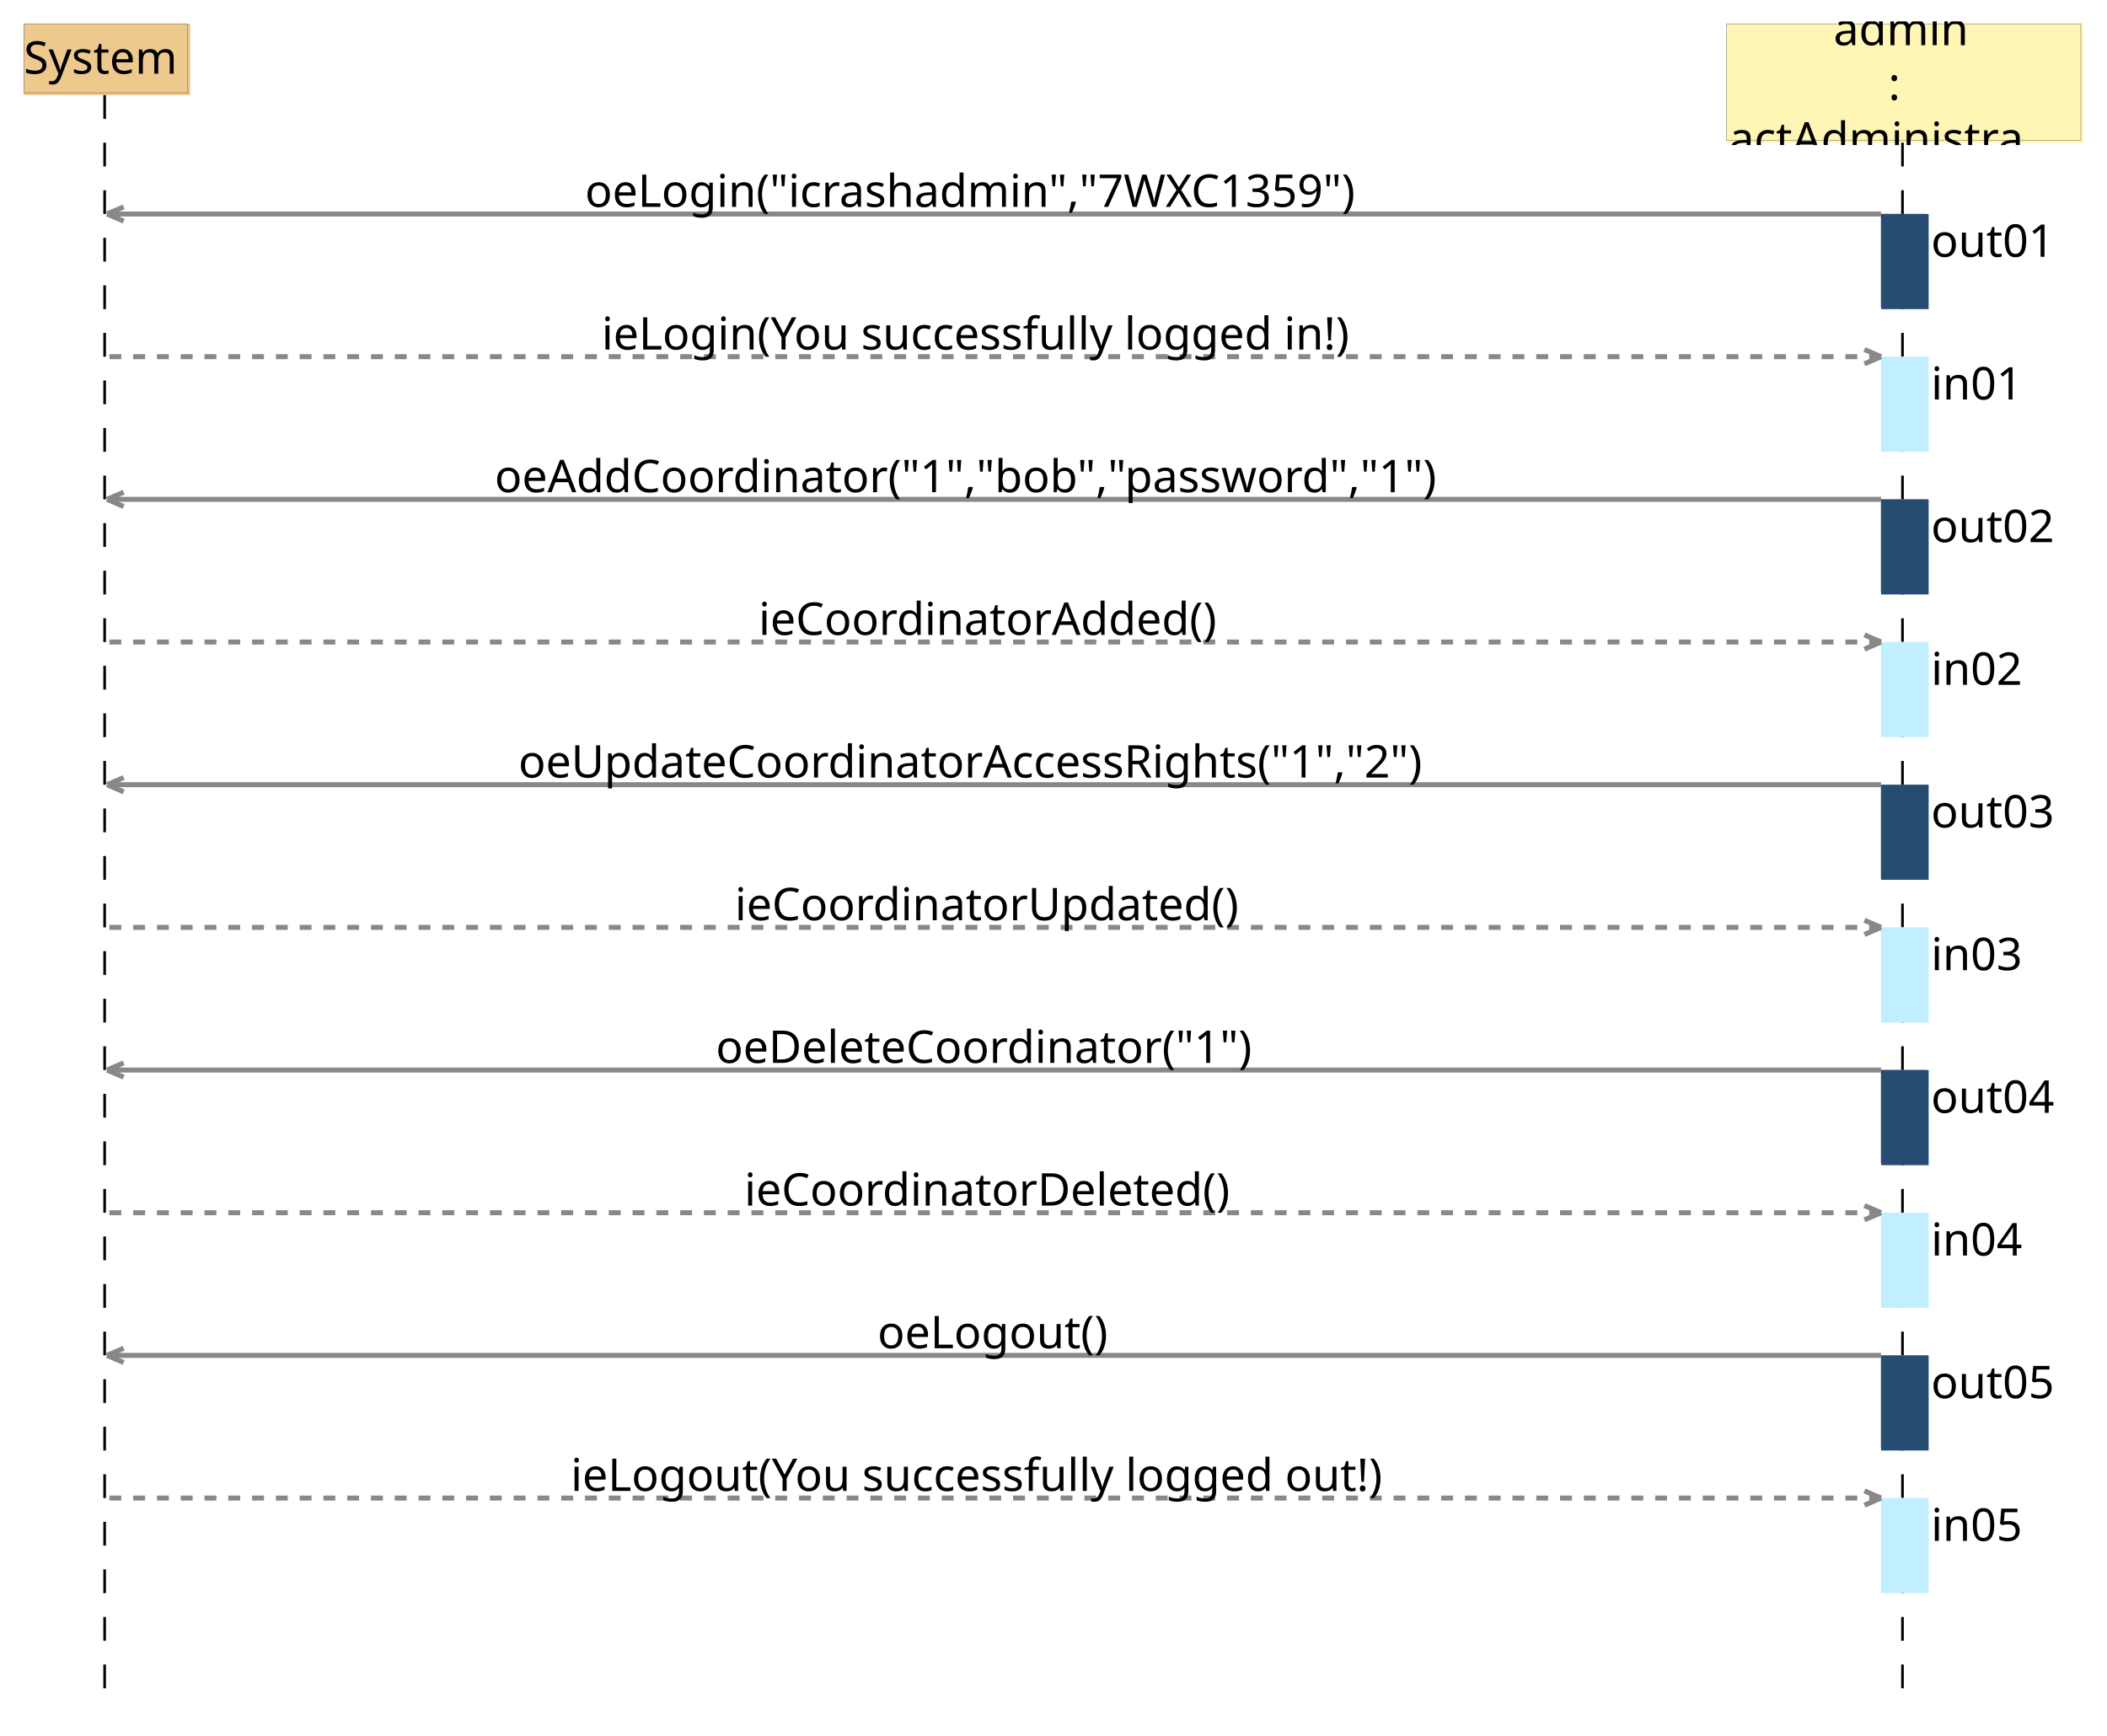
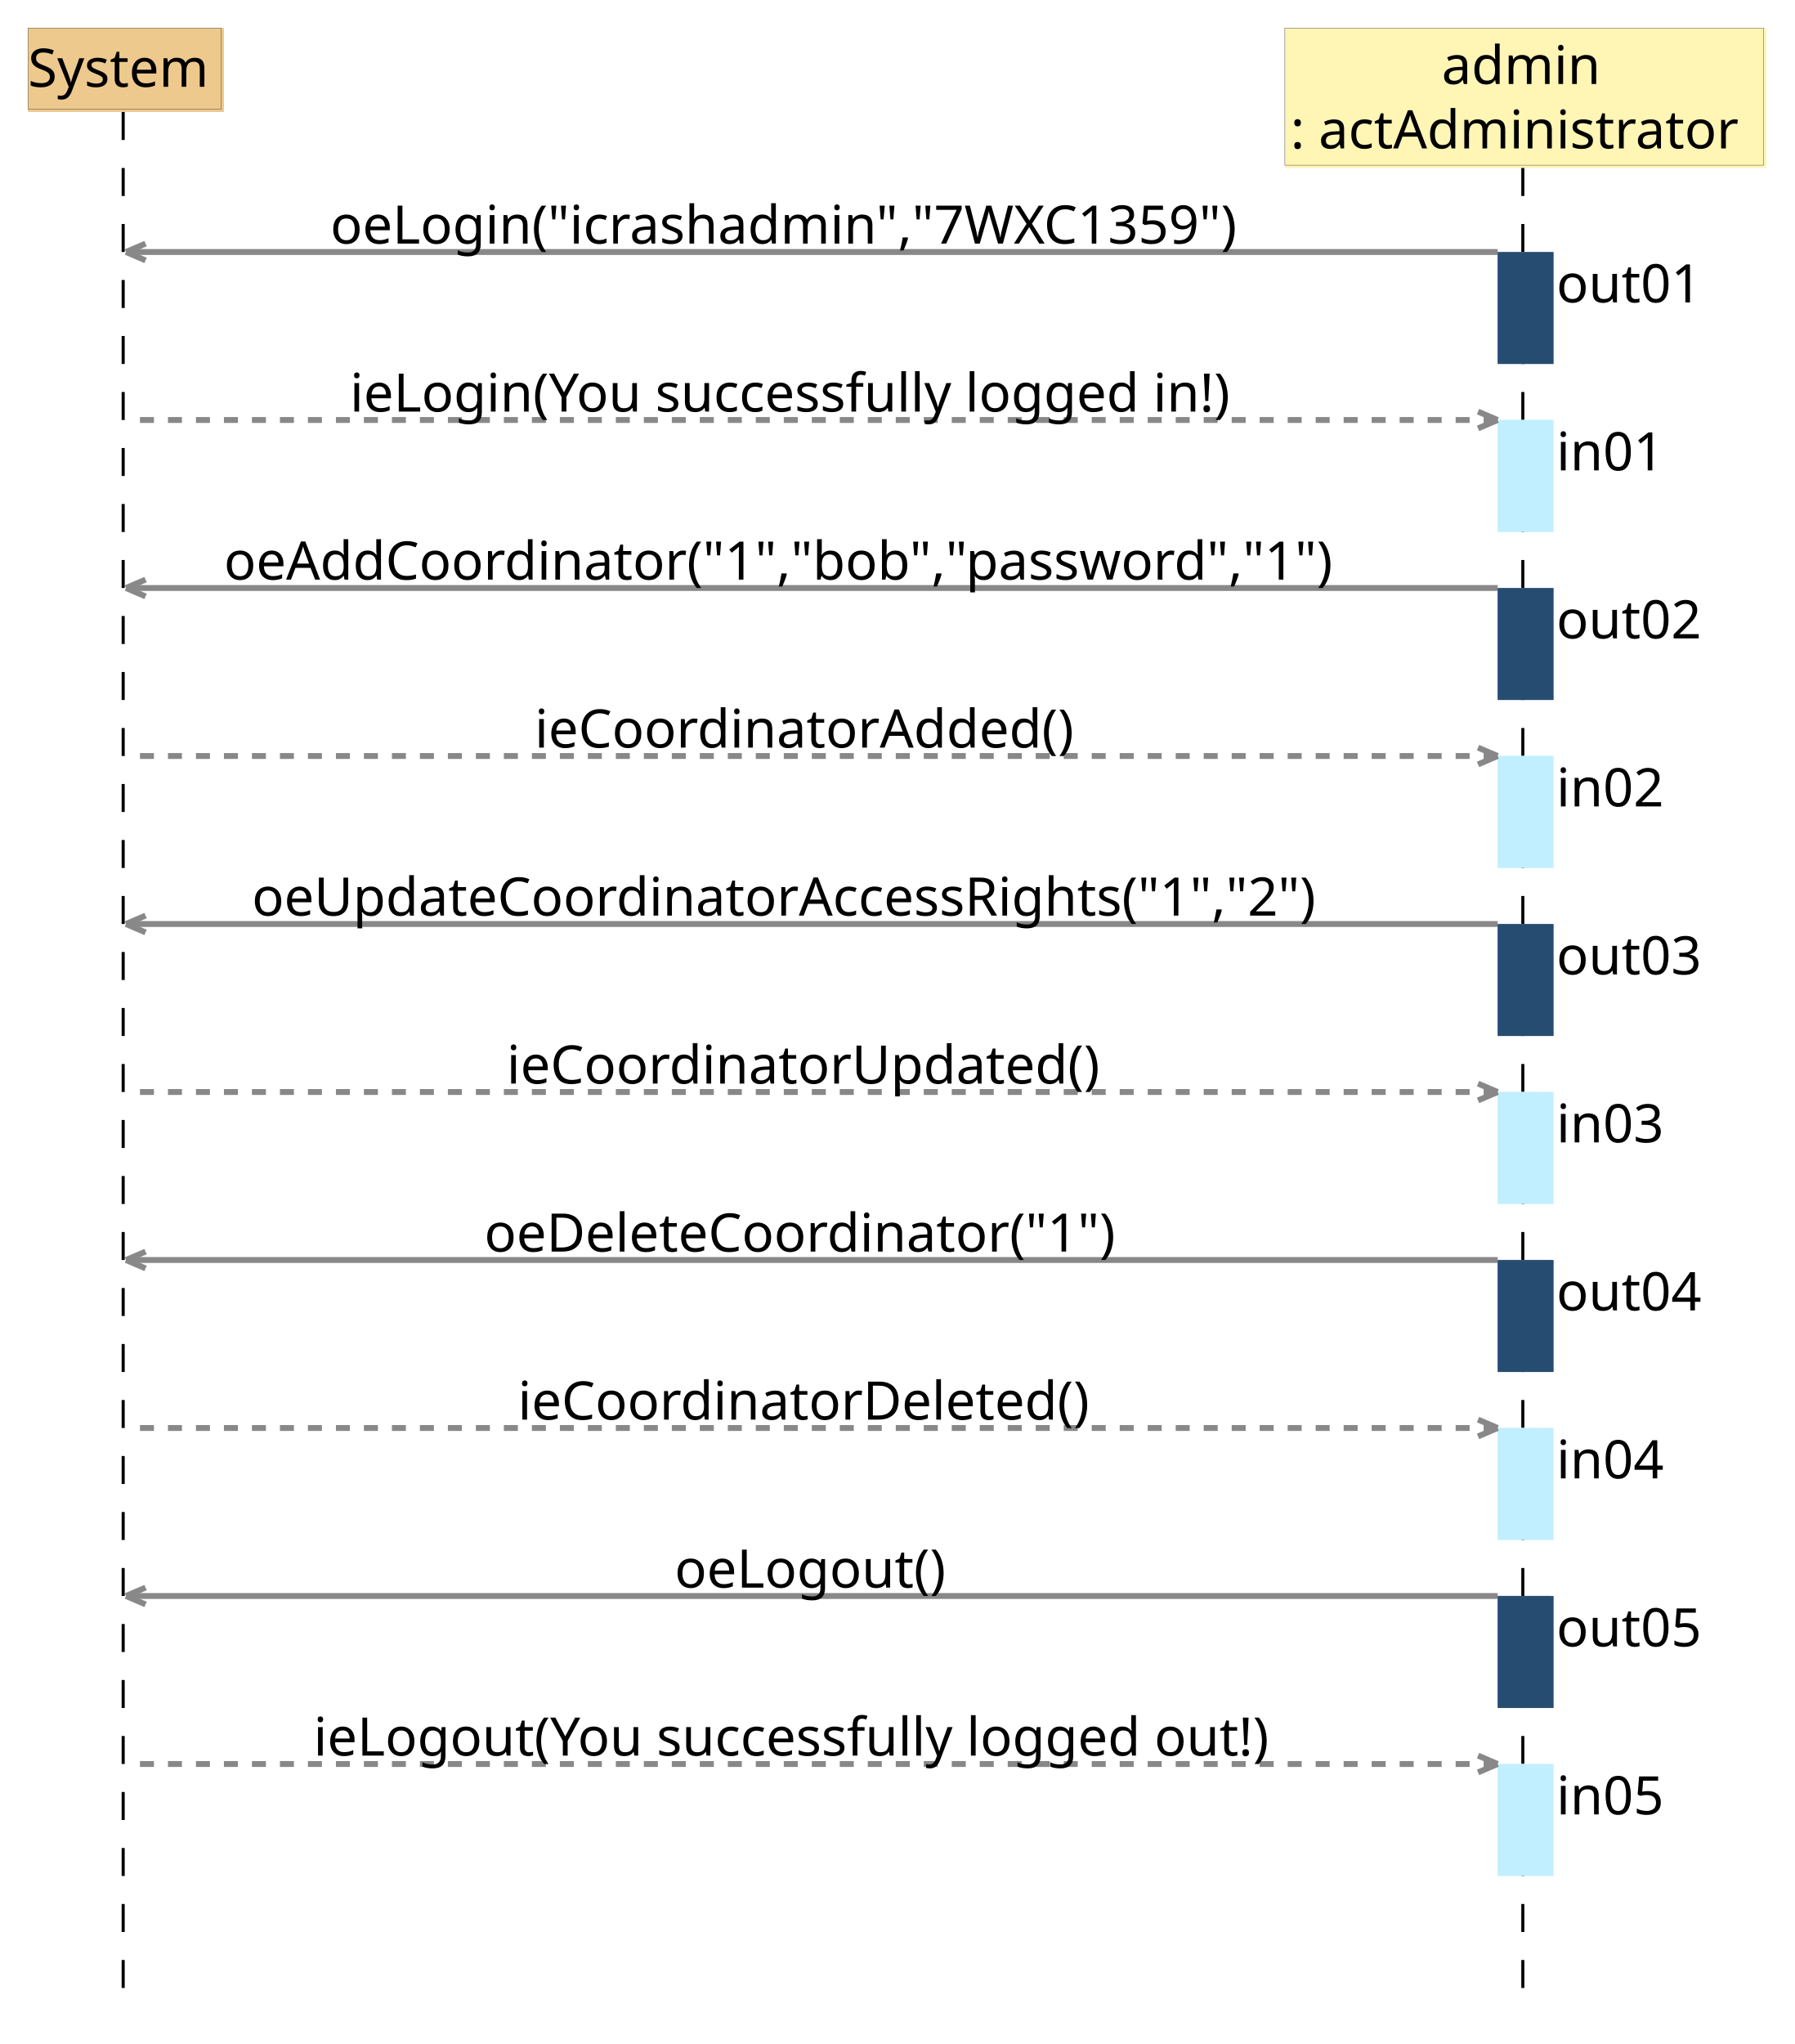
- <svg xmlns="http://www.w3.org/2000/svg" stroke-dasharray="none" shape-rendering="auto" font-family="'Dialog'" width="886" text-rendering="auto" fill-opacity="1" contentScriptType="text/ecmascript" color-interpolation="auto" color-rendering="auto" preserveAspectRatio="xMidYMid meet" font-size="12" viewBox="0 0 886 730" fill="black" stroke="black" image-rendering="auto" stroke-miterlimit="10" zoomAndPan="magnify" version="1.0" stroke-linecap="square" stroke-linejoin="miter" contentStyleType="text/css" font-style="normal" height="730" stroke-width="1" stroke-dashoffset="0" font-weight="normal" stroke-opacity="1">
+ <svg xmlns="http://www.w3.org/2000/svg" stroke-dasharray="none" shape-rendering="auto" font-family="'Dialog'" width="641" text-rendering="auto" fill-opacity="1" contentScriptType="text/ecmascript" color-interpolation="auto" color-rendering="auto" preserveAspectRatio="xMidYMid meet" font-size="12" viewBox="0 0 641 730" fill="black" stroke="black" image-rendering="auto" stroke-miterlimit="10" zoomAndPan="magnify" version="1.0" stroke-linecap="square" stroke-linejoin="miter" contentStyleType="text/css" font-style="normal" height="730" stroke-width="1" stroke-dashoffset="0" font-weight="normal" stroke-opacity="1">
  <defs id="genericDefs" />
  <g>
    <defs id="defs1">
      <clipPath clipPathUnits="userSpaceOnUse" id="clipPath1">
        <path d="M9 9 L81 9 L81 41 L9 41 L9 9 Z" />
      </clipPath>
      <clipPath clipPathUnits="userSpaceOnUse" id="clipPath2">
        <path d="M9 9 L86 9 L86 41 L9 41 L9 9 Z" />
      </clipPath>
      <clipPath clipPathUnits="userSpaceOnUse" id="clipPath3">
        <path d="M39 39 L51 39 L51 721 L39 721 L39 39 Z" />
      </clipPath>
      <clipPath clipPathUnits="userSpaceOnUse" id="clipPath4">
-         <path d="M725 9 L877 9 L877 61 L725 61 L725 9 Z" />
+         <path d="M458 9 L632 9 L632 61 L458 61 L458 9 Z" />
      </clipPath>
      <clipPath clipPathUnits="userSpaceOnUse" id="clipPath5">
-         <path d="M725 9 L882 9 L882 61 L725 61 L725 9 Z" />
+         <path d="M458 9 L637 9 L637 61 L458 61 L458 9 Z" />
      </clipPath>
      <clipPath clipPathUnits="userSpaceOnUse" id="clipPath6">
-         <path d="M725 9 L880 9 L880 61 L725 61 L725 9 Z" />
+         <path d="M458 9 L636 9 L636 61 L458 61 L458 9 Z" />
      </clipPath>
      <clipPath clipPathUnits="userSpaceOnUse" id="clipPath7">
-         <path d="M725 9 L881 9 L881 61 L725 61 L725 9 Z" />
+         <path d="M539 59 L551 59 L551 721 L539 721 L539 59 Z" />
      </clipPath>
      <clipPath clipPathUnits="userSpaceOnUse" id="clipPath8">
-         <path d="M795 59 L807 59 L807 721 L795 721 L795 59 Z" />
+         <path d="M534 89 L556 89 L556 131 L534 131 L534 89 Z" />
      </clipPath>
      <clipPath clipPathUnits="userSpaceOnUse" id="clipPath9">
-         <path d="M790 89 L812 89 L812 131 L790 131 L790 89 Z" />
+         <path d="M555 89 L616 89 L616 114 L555 114 L555 89 Z" />
      </clipPath>
      <clipPath clipPathUnits="userSpaceOnUse" id="clipPath10">
-         <path d="M811 89 L872 89 L872 114 L811 114 L811 89 Z" />
+         <path d="M534 209 L556 209 L556 251 L534 251 L534 209 Z" />
      </clipPath>
      <clipPath clipPathUnits="userSpaceOnUse" id="clipPath11">
-         <path d="M790 209 L812 209 L812 251 L790 251 L790 209 Z" />
+         <path d="M555 209 L616 209 L616 234 L555 234 L555 209 Z" />
      </clipPath>
      <clipPath clipPathUnits="userSpaceOnUse" id="clipPath12">
-         <path d="M811 209 L872 209 L872 234 L811 234 L811 209 Z" />
+         <path d="M534 329 L556 329 L556 371 L534 371 L534 329 Z" />
      </clipPath>
      <clipPath clipPathUnits="userSpaceOnUse" id="clipPath13">
-         <path d="M790 329 L812 329 L812 371 L790 371 L790 329 Z" />
+         <path d="M555 329 L616 329 L616 354 L555 354 L555 329 Z" />
      </clipPath>
      <clipPath clipPathUnits="userSpaceOnUse" id="clipPath14">
-         <path d="M811 329 L872 329 L872 354 L811 354 L811 329 Z" />
+         <path d="M534 449 L556 449 L556 491 L534 491 L534 449 Z" />
      </clipPath>
      <clipPath clipPathUnits="userSpaceOnUse" id="clipPath15">
-         <path d="M790 449 L812 449 L812 491 L790 491 L790 449 Z" />
+         <path d="M555 449 L616 449 L616 474 L555 474 L555 449 Z" />
      </clipPath>
      <clipPath clipPathUnits="userSpaceOnUse" id="clipPath16">
-         <path d="M811 449 L872 449 L872 474 L811 474 L811 449 Z" />
+         <path d="M534 569 L556 569 L556 611 L534 611 L534 569 Z" />
      </clipPath>
      <clipPath clipPathUnits="userSpaceOnUse" id="clipPath17">
-         <path d="M790 569 L812 569 L812 611 L790 611 L790 569 Z" />
+         <path d="M555 569 L616 569 L616 594 L555 594 L555 569 Z" />
      </clipPath>
      <clipPath clipPathUnits="userSpaceOnUse" id="clipPath18">
-         <path d="M811 569 L872 569 L872 594 L811 594 L811 569 Z" />
+         <path d="M534 149 L556 149 L556 191 L534 191 L534 149 Z" />
      </clipPath>
      <clipPath clipPathUnits="userSpaceOnUse" id="clipPath19">
-         <path d="M790 149 L812 149 L812 191 L790 191 L790 149 Z" />
+         <path d="M555 149 L603 149 L603 174 L555 174 L555 149 Z" />
      </clipPath>
      <clipPath clipPathUnits="userSpaceOnUse" id="clipPath20">
-         <path d="M811 149 L859 149 L859 174 L811 174 L811 149 Z" />
+         <path d="M534 269 L556 269 L556 311 L534 311 L534 269 Z" />
      </clipPath>
      <clipPath clipPathUnits="userSpaceOnUse" id="clipPath21">
-         <path d="M790 269 L812 269 L812 311 L790 311 L790 269 Z" />
+         <path d="M555 269 L603 269 L603 294 L555 294 L555 269 Z" />
      </clipPath>
      <clipPath clipPathUnits="userSpaceOnUse" id="clipPath22">
-         <path d="M811 269 L859 269 L859 294 L811 294 L811 269 Z" />
+         <path d="M534 389 L556 389 L556 431 L534 431 L534 389 Z" />
      </clipPath>
      <clipPath clipPathUnits="userSpaceOnUse" id="clipPath23">
-         <path d="M790 389 L812 389 L812 431 L790 431 L790 389 Z" />
+         <path d="M555 389 L603 389 L603 414 L555 414 L555 389 Z" />
      </clipPath>
      <clipPath clipPathUnits="userSpaceOnUse" id="clipPath24">
-         <path d="M811 389 L859 389 L859 414 L811 414 L811 389 Z" />
+         <path d="M534 509 L556 509 L556 551 L534 551 L534 509 Z" />
      </clipPath>
      <clipPath clipPathUnits="userSpaceOnUse" id="clipPath25">
-         <path d="M790 509 L812 509 L812 551 L790 551 L790 509 Z" />
+         <path d="M555 509 L603 509 L603 534 L555 534 L555 509 Z" />
      </clipPath>
      <clipPath clipPathUnits="userSpaceOnUse" id="clipPath26">
-         <path d="M811 509 L859 509 L859 534 L811 534 L811 509 Z" />
+         <path d="M534 629 L556 629 L556 671 L534 671 L534 629 Z" />
      </clipPath>
      <clipPath clipPathUnits="userSpaceOnUse" id="clipPath27">
-         <path d="M790 629 L812 629 L812 671 L790 671 L790 629 Z" />
+         <path d="M555 629 L603 629 L603 654 L555 654 L555 629 Z" />
      </clipPath>
      <clipPath clipPathUnits="userSpaceOnUse" id="clipPath28">
-         <path d="M811 629 L859 629 L859 654 L811 654 L811 629 Z" />
+         <path d="M-1 -1 L642 -1 L642 731 L-1 731 L-1 -1 Z" />
      </clipPath>
      <clipPath clipPathUnits="userSpaceOnUse" id="clipPath29">
-         <path d="M-1 -1 L887 -1 L887 731 L-1 731 L-1 -1 Z" />
+         <path d="M117 68 L469 68 L469 93 L117 93 L117 68 Z" />
      </clipPath>
      <clipPath clipPathUnits="userSpaceOnUse" id="clipPath30">
-         <path d="M245 68 L597 68 L597 93 L245 93 L245 68 Z" />
+         <path d="M43 85 L55 85 L55 96 L43 96 L43 85 Z" />
      </clipPath>
      <clipPath clipPathUnits="userSpaceOnUse" id="clipPath31">
-         <path d="M43 85 L55 85 L55 96 L43 96 L43 85 Z" />
+         <path d="M79 188 L506 188 L506 213 L79 213 L79 188 Z" />
      </clipPath>
      <clipPath clipPathUnits="userSpaceOnUse" id="clipPath32">
-         <path d="M207 188 L634 188 L634 213 L207 213 L207 188 Z" />
+         <path d="M43 205 L55 205 L55 216 L43 216 L43 205 Z" />
      </clipPath>
      <clipPath clipPathUnits="userSpaceOnUse" id="clipPath33">
-         <path d="M43 205 L55 205 L55 216 L43 216 L43 205 Z" />
+         <path d="M89 308 L497 308 L497 333 L89 333 L89 308 Z" />
      </clipPath>
      <clipPath clipPathUnits="userSpaceOnUse" id="clipPath34">
-         <path d="M217 308 L625 308 L625 333 L217 333 L217 308 Z" />
+         <path d="M43 325 L55 325 L55 336 L43 336 L43 325 Z" />
      </clipPath>
      <clipPath clipPathUnits="userSpaceOnUse" id="clipPath35">
-         <path d="M43 325 L55 325 L55 336 L43 336 L43 325 Z" />
+         <path d="M172 428 L412 428 L412 453 L172 453 L172 428 Z" />
      </clipPath>
      <clipPath clipPathUnits="userSpaceOnUse" id="clipPath36">
-         <path d="M300 428 L540 428 L540 453 L300 453 L300 428 Z" />
+         <path d="M43 445 L55 445 L55 456 L43 456 L43 445 Z" />
      </clipPath>
      <clipPath clipPathUnits="userSpaceOnUse" id="clipPath37">
-         <path d="M43 445 L55 445 L55 456 L43 456 L43 445 Z" />
+         <path d="M240 548 L345 548 L345 573 L240 573 L240 548 Z" />
      </clipPath>
      <clipPath clipPathUnits="userSpaceOnUse" id="clipPath38">
-         <path d="M368 548 L473 548 L473 573 L368 573 L368 548 Z" />
+         <path d="M43 565 L55 565 L55 576 L43 576 L43 565 Z" />
      </clipPath>
      <clipPath clipPathUnits="userSpaceOnUse" id="clipPath39">
-         <path d="M43 565 L55 565 L55 576 L43 576 L43 565 Z" />
+         <path d="M124 128 L460 128 L460 153 L124 153 L124 128 Z" />
      </clipPath>
      <clipPath clipPathUnits="userSpaceOnUse" id="clipPath40">
-         <path d="M252 128 L588 128 L588 153 L252 153 L252 128 Z" />
+         <path d="M526 145 L538 145 L538 156 L526 156 L526 145 Z" />
      </clipPath>
      <clipPath clipPathUnits="userSpaceOnUse" id="clipPath41">
-         <path d="M782 145 L794 145 L794 156 L782 156 L782 145 Z" />
+         <path d="M190 248 L395 248 L395 273 L190 273 L190 248 Z" />
      </clipPath>
      <clipPath clipPathUnits="userSpaceOnUse" id="clipPath42">
-         <path d="M318 248 L523 248 L523 273 L318 273 L318 248 Z" />
+         <path d="M526 265 L538 265 L538 276 L526 276 L526 265 Z" />
      </clipPath>
      <clipPath clipPathUnits="userSpaceOnUse" id="clipPath43">
-         <path d="M782 265 L794 265 L794 276 L782 276 L782 265 Z" />
+         <path d="M180 368 L404 368 L404 393 L180 393 L180 368 Z" />
      </clipPath>
      <clipPath clipPathUnits="userSpaceOnUse" id="clipPath44">
-         <path d="M308 368 L532 368 L532 393 L308 393 L308 368 Z" />
+         <path d="M526 385 L538 385 L538 396 L526 396 L526 385 Z" />
      </clipPath>
      <clipPath clipPathUnits="userSpaceOnUse" id="clipPath45">
-         <path d="M782 385 L794 385 L794 396 L782 396 L782 385 Z" />
+         <path d="M184 488 L400 488 L400 513 L184 513 L184 488 Z" />
      </clipPath>
      <clipPath clipPathUnits="userSpaceOnUse" id="clipPath46">
-         <path d="M312 488 L528 488 L528 513 L312 513 L312 488 Z" />
+         <path d="M526 505 L538 505 L538 516 L526 516 L526 505 Z" />
      </clipPath>
      <clipPath clipPathUnits="userSpaceOnUse" id="clipPath47">
-         <path d="M782 505 L794 505 L794 516 L782 516 L782 505 Z" />
+         <path d="M111 608 L473 608 L473 633 L111 633 L111 608 Z" />
      </clipPath>
      <clipPath clipPathUnits="userSpaceOnUse" id="clipPath48">
-         <path d="M239 608 L601 608 L601 633 L239 633 L239 608 Z" />
-       </clipPath>
-       <clipPath clipPathUnits="userSpaceOnUse" id="clipPath49">
-         <path d="M782 625 L794 625 L794 636 L782 636 L782 625 Z" />
+         <path d="M526 625 L538 625 L538 636 L526 636 L526 625 Z" />
      </clipPath>
    </defs>
    <g fill="rgb(238,201,142)" stroke-miterlimit="0" stroke-width="0" stroke="rgb(238,201,142)" stroke-linejoin="round">
      <rect x="10" y="10" clip-path="url(#clipPath1)" width="70" height="30" stroke="none" />
    </g>
    <g stroke-linecap="butt" stroke-width="0.1">
      <rect x="10" y="10" clip-path="url(#clipPath1)" fill="none" width="69" height="29" />
      <text x="10" font-size="19" y="31" clip-path="url(#clipPath2)" stroke="none" xml:space="preserve">System</text>
      <line clip-path="url(#clipPath3)" fill="none" x1="44" x2="44" y1="40" y2="720" stroke-dasharray="10,10" stroke-width="1.1" />
    </g>
    <g fill="rgb(255,245,181)" stroke-dasharray="10,10" stroke-width="1.1" stroke-linecap="butt" stroke="rgb(255,245,181)">
-       <rect x="726" y="10" clip-path="url(#clipPath4)" width="150" height="50" stroke="none" />
+       <rect x="459" y="10" clip-path="url(#clipPath4)" width="172" height="50" stroke="none" />
    </g>
    <g stroke-linecap="butt" stroke-width="0.1">
-       <rect x="726" y="10" clip-path="url(#clipPath4)" fill="none" width="149" height="49" />
-       <text x="771" font-size="19" y="19" clip-path="url(#clipPath5)" stroke="none" xml:space="preserve">admin</text>
-       <text x="794" font-size="19" y="42" clip-path="url(#clipPath6)" stroke="none" xml:space="preserve">: </text>
-       <text x="727" font-size="19" y="65" clip-path="url(#clipPath7)" stroke="none" xml:space="preserve">actAdministra...</text>
-       <line clip-path="url(#clipPath8)" fill="none" x1="800" x2="800" y1="60" y2="720" stroke-dasharray="10,10" stroke-width="1.1" />
+       <rect x="459" y="10" clip-path="url(#clipPath4)" fill="none" width="171" height="49" />
+       <text x="515" font-size="19" y="30" clip-path="url(#clipPath5)" stroke="none" xml:space="preserve">admin</text>
+       <text x="461" font-size="19" y="53" clip-path="url(#clipPath6)" stroke="none" xml:space="preserve">: actAdministrator</text>
+       <line clip-path="url(#clipPath7)" fill="none" x1="544" x2="544" y1="60" y2="720" stroke-dasharray="10,10" stroke-width="1.1" />
    </g>
    <g fill="rgb(39,76,114)" stroke-dasharray="10,10" stroke-width="1.1" stroke-linecap="butt" stroke="rgb(39,76,114)">
-       <rect x="791" y="90" clip-path="url(#clipPath9)" width="20" height="40" stroke="none" />
-       <rect x="791" y="90" clip-path="url(#clipPath9)" fill="none" width="19" stroke-dasharray="none" height="39" stroke-width="0.1" />
+       <rect x="535" y="90" clip-path="url(#clipPath8)" width="20" height="40" stroke="none" />
+       <rect x="535" y="90" clip-path="url(#clipPath8)" fill="none" width="19" stroke-dasharray="none" height="39" stroke-width="0.1" />
    </g>
    <g font-size="19" stroke-width="0.1" stroke-linecap="butt">
-       <text xml:space="preserve" x="812" y="108" clip-path="url(#clipPath10)" stroke="none">out01</text>
-       <rect x="791" y="210" clip-path="url(#clipPath11)" fill="rgb(39,76,114)" width="20" height="40" stroke="none" />
-       <rect x="791" y="210" clip-path="url(#clipPath11)" fill="none" width="19" height="39" stroke="rgb(39,76,114)" />
-       <text xml:space="preserve" x="812" y="228" clip-path="url(#clipPath12)" stroke="none">out02</text>
-       <rect x="791" y="330" clip-path="url(#clipPath13)" fill="rgb(39,76,114)" width="20" height="40" stroke="none" />
-       <rect x="791" y="330" clip-path="url(#clipPath13)" fill="none" width="19" height="39" stroke="rgb(39,76,114)" />
-       <text xml:space="preserve" x="812" y="348" clip-path="url(#clipPath14)" stroke="none">out03</text>
-       <rect x="791" y="450" clip-path="url(#clipPath15)" fill="rgb(39,76,114)" width="20" height="40" stroke="none" />
-       <rect x="791" y="450" clip-path="url(#clipPath15)" fill="none" width="19" height="39" stroke="rgb(39,76,114)" />
-       <text xml:space="preserve" x="812" y="468" clip-path="url(#clipPath16)" stroke="none">out04</text>
-       <rect x="791" y="570" clip-path="url(#clipPath17)" fill="rgb(39,76,114)" width="20" height="40" stroke="none" />
-       <rect x="791" y="570" clip-path="url(#clipPath17)" fill="none" width="19" height="39" stroke="rgb(39,76,114)" />
-       <text xml:space="preserve" x="812" y="588" clip-path="url(#clipPath18)" stroke="none">out05</text>
-       <rect x="791" y="150" clip-path="url(#clipPath19)" fill="rgb(194,239,255)" width="20" height="40" stroke="none" />
-       <rect x="791" y="150" clip-path="url(#clipPath19)" fill="none" width="19" height="39" stroke="rgb(194,239,255)" />
-       <text xml:space="preserve" x="812" y="168" clip-path="url(#clipPath20)" stroke="none">in01</text>
-       <rect x="791" y="270" clip-path="url(#clipPath21)" fill="rgb(194,239,255)" width="20" height="40" stroke="none" />
-       <rect x="791" y="270" clip-path="url(#clipPath21)" fill="none" width="19" height="39" stroke="rgb(194,239,255)" />
-       <text xml:space="preserve" x="812" y="288" clip-path="url(#clipPath22)" stroke="none">in02</text>
-       <rect x="791" y="390" clip-path="url(#clipPath23)" fill="rgb(194,239,255)" width="20" height="40" stroke="none" />
-       <rect x="791" y="390" clip-path="url(#clipPath23)" fill="none" width="19" height="39" stroke="rgb(194,239,255)" />
-       <text xml:space="preserve" x="812" y="408" clip-path="url(#clipPath24)" stroke="none">in03</text>
-       <rect x="791" y="510" clip-path="url(#clipPath25)" fill="rgb(194,239,255)" width="20" height="40" stroke="none" />
-       <rect x="791" y="510" clip-path="url(#clipPath25)" fill="none" width="19" height="39" stroke="rgb(194,239,255)" />
-       <text xml:space="preserve" x="812" y="528" clip-path="url(#clipPath26)" stroke="none">in04</text>
-       <rect x="791" y="630" clip-path="url(#clipPath27)" fill="rgb(194,239,255)" width="20" height="40" stroke="none" />
-       <rect x="791" y="630" clip-path="url(#clipPath27)" fill="none" width="19" height="39" stroke="rgb(194,239,255)" />
-       <text xml:space="preserve" x="812" y="648" clip-path="url(#clipPath28)" stroke="none">in05</text>
-       <line clip-path="url(#clipPath29)" fill="none" x1="791" x2="45" y1="90" y2="90" stroke="rgb(136,136,136)" stroke-width="2.1" />
-       <text x="246" y="87" clip-path="url(#clipPath30)" stroke="none" stroke-width="2.1" xml:space="preserve">oeLogin("icrashadmin","7WXC1359")</text>
-       <line clip-path="url(#clipPath31)" fill="none" x1="52" x2="45" y1="87" y2="90" stroke="rgb(136,136,136)" stroke-width="2.1" />
-       <line clip-path="url(#clipPath31)" fill="none" x1="45" x2="52" y1="90" y2="93" stroke="rgb(136,136,136)" stroke-width="2.1" />
-       <line clip-path="url(#clipPath29)" fill="none" x1="791" x2="45" y1="210" y2="210" stroke="rgb(136,136,136)" stroke-width="2.1" />
-       <text x="208" y="207" clip-path="url(#clipPath32)" stroke="none" stroke-width="2.1" xml:space="preserve">oeAddCoordinator("1","bob","password","1")</text>
-       <line clip-path="url(#clipPath33)" fill="none" x1="52" x2="45" y1="207" y2="210" stroke="rgb(136,136,136)" stroke-width="2.1" />
-       <line clip-path="url(#clipPath33)" fill="none" x1="45" x2="52" y1="210" y2="213" stroke="rgb(136,136,136)" stroke-width="2.1" />
-       <line clip-path="url(#clipPath29)" fill="none" x1="791" x2="45" y1="330" y2="330" stroke="rgb(136,136,136)" stroke-width="2.1" />
-       <text x="218" y="327" clip-path="url(#clipPath34)" stroke="none" stroke-width="2.1" xml:space="preserve">oeUpdateCoordinatorAccessRights("1","2")</text>
-       <line clip-path="url(#clipPath35)" fill="none" x1="52" x2="45" y1="327" y2="330" stroke="rgb(136,136,136)" stroke-width="2.1" />
-       <line clip-path="url(#clipPath35)" fill="none" x1="45" x2="52" y1="330" y2="333" stroke="rgb(136,136,136)" stroke-width="2.1" />
-       <line clip-path="url(#clipPath29)" fill="none" x1="791" x2="45" y1="450" y2="450" stroke="rgb(136,136,136)" stroke-width="2.1" />
-       <text x="301" y="447" clip-path="url(#clipPath36)" stroke="none" stroke-width="2.1" xml:space="preserve">oeDeleteCoordinator("1")</text>
-       <line clip-path="url(#clipPath37)" fill="none" x1="52" x2="45" y1="447" y2="450" stroke="rgb(136,136,136)" stroke-width="2.1" />
-       <line clip-path="url(#clipPath37)" fill="none" x1="45" x2="52" y1="450" y2="453" stroke="rgb(136,136,136)" stroke-width="2.1" />
-       <line clip-path="url(#clipPath29)" fill="none" x1="791" x2="45" y1="570" y2="570" stroke="rgb(136,136,136)" stroke-width="2.1" />
-       <text x="369" y="567" clip-path="url(#clipPath38)" stroke="none" stroke-width="2.1" xml:space="preserve">oeLogout()</text>
-       <line clip-path="url(#clipPath39)" fill="none" x1="52" x2="45" y1="567" y2="570" stroke="rgb(136,136,136)" stroke-width="2.1" />
-       <line clip-path="url(#clipPath39)" fill="none" x1="45" x2="52" y1="570" y2="573" stroke="rgb(136,136,136)" stroke-width="2.1" />
+       <text xml:space="preserve" x="556" y="108" clip-path="url(#clipPath9)" stroke="none">out01</text>
+       <rect x="535" y="210" clip-path="url(#clipPath10)" fill="rgb(39,76,114)" width="20" height="40" stroke="none" />
+       <rect x="535" y="210" clip-path="url(#clipPath10)" fill="none" width="19" height="39" stroke="rgb(39,76,114)" />
+       <text xml:space="preserve" x="556" y="228" clip-path="url(#clipPath11)" stroke="none">out02</text>
+       <rect x="535" y="330" clip-path="url(#clipPath12)" fill="rgb(39,76,114)" width="20" height="40" stroke="none" />
+       <rect x="535" y="330" clip-path="url(#clipPath12)" fill="none" width="19" height="39" stroke="rgb(39,76,114)" />
+       <text xml:space="preserve" x="556" y="348" clip-path="url(#clipPath13)" stroke="none">out03</text>
+       <rect x="535" y="450" clip-path="url(#clipPath14)" fill="rgb(39,76,114)" width="20" height="40" stroke="none" />
+       <rect x="535" y="450" clip-path="url(#clipPath14)" fill="none" width="19" height="39" stroke="rgb(39,76,114)" />
+       <text xml:space="preserve" x="556" y="468" clip-path="url(#clipPath15)" stroke="none">out04</text>
+       <rect x="535" y="570" clip-path="url(#clipPath16)" fill="rgb(39,76,114)" width="20" height="40" stroke="none" />
+       <rect x="535" y="570" clip-path="url(#clipPath16)" fill="none" width="19" height="39" stroke="rgb(39,76,114)" />
+       <text xml:space="preserve" x="556" y="588" clip-path="url(#clipPath17)" stroke="none">out05</text>
+       <rect x="535" y="150" clip-path="url(#clipPath18)" fill="rgb(194,239,255)" width="20" height="40" stroke="none" />
+       <rect x="535" y="150" clip-path="url(#clipPath18)" fill="none" width="19" height="39" stroke="rgb(194,239,255)" />
+       <text xml:space="preserve" x="556" y="168" clip-path="url(#clipPath19)" stroke="none">in01</text>
+       <rect x="535" y="270" clip-path="url(#clipPath20)" fill="rgb(194,239,255)" width="20" height="40" stroke="none" />
+       <rect x="535" y="270" clip-path="url(#clipPath20)" fill="none" width="19" height="39" stroke="rgb(194,239,255)" />
+       <text xml:space="preserve" x="556" y="288" clip-path="url(#clipPath21)" stroke="none">in02</text>
+       <rect x="535" y="390" clip-path="url(#clipPath22)" fill="rgb(194,239,255)" width="20" height="40" stroke="none" />
+       <rect x="535" y="390" clip-path="url(#clipPath22)" fill="none" width="19" height="39" stroke="rgb(194,239,255)" />
+       <text xml:space="preserve" x="556" y="408" clip-path="url(#clipPath23)" stroke="none">in03</text>
+       <rect x="535" y="510" clip-path="url(#clipPath24)" fill="rgb(194,239,255)" width="20" height="40" stroke="none" />
+       <rect x="535" y="510" clip-path="url(#clipPath24)" fill="none" width="19" height="39" stroke="rgb(194,239,255)" />
+       <text xml:space="preserve" x="556" y="528" clip-path="url(#clipPath25)" stroke="none">in04</text>
+       <rect x="535" y="630" clip-path="url(#clipPath26)" fill="rgb(194,239,255)" width="20" height="40" stroke="none" />
+       <rect x="535" y="630" clip-path="url(#clipPath26)" fill="none" width="19" height="39" stroke="rgb(194,239,255)" />
+       <text xml:space="preserve" x="556" y="648" clip-path="url(#clipPath27)" stroke="none">in05</text>
+       <line clip-path="url(#clipPath28)" fill="none" x1="535" x2="45" y1="90" y2="90" stroke="rgb(136,136,136)" stroke-width="2.1" />
+       <text x="118" y="87" clip-path="url(#clipPath29)" stroke="none" stroke-width="2.1" xml:space="preserve">oeLogin("icrashadmin","7WXC1359")</text>
+       <line clip-path="url(#clipPath30)" fill="none" x1="52" x2="45" y1="87" y2="90" stroke="rgb(136,136,136)" stroke-width="2.1" />
+       <line clip-path="url(#clipPath30)" fill="none" x1="45" x2="52" y1="90" y2="93" stroke="rgb(136,136,136)" stroke-width="2.1" />
+       <line clip-path="url(#clipPath28)" fill="none" x1="535" x2="45" y1="210" y2="210" stroke="rgb(136,136,136)" stroke-width="2.1" />
+       <text x="80" y="207" clip-path="url(#clipPath31)" stroke="none" stroke-width="2.1" xml:space="preserve">oeAddCoordinator("1","bob","password","1")</text>
+       <line clip-path="url(#clipPath32)" fill="none" x1="52" x2="45" y1="207" y2="210" stroke="rgb(136,136,136)" stroke-width="2.1" />
+       <line clip-path="url(#clipPath32)" fill="none" x1="45" x2="52" y1="210" y2="213" stroke="rgb(136,136,136)" stroke-width="2.1" />
+       <line clip-path="url(#clipPath28)" fill="none" x1="535" x2="45" y1="330" y2="330" stroke="rgb(136,136,136)" stroke-width="2.1" />
+       <text x="90" y="327" clip-path="url(#clipPath33)" stroke="none" stroke-width="2.1" xml:space="preserve">oeUpdateCoordinatorAccessRights("1","2")</text>
+       <line clip-path="url(#clipPath34)" fill="none" x1="52" x2="45" y1="327" y2="330" stroke="rgb(136,136,136)" stroke-width="2.1" />
+       <line clip-path="url(#clipPath34)" fill="none" x1="45" x2="52" y1="330" y2="333" stroke="rgb(136,136,136)" stroke-width="2.1" />
+       <line clip-path="url(#clipPath28)" fill="none" x1="535" x2="45" y1="450" y2="450" stroke="rgb(136,136,136)" stroke-width="2.1" />
+       <text x="173" y="447" clip-path="url(#clipPath35)" stroke="none" stroke-width="2.1" xml:space="preserve">oeDeleteCoordinator("1")</text>
+       <line clip-path="url(#clipPath36)" fill="none" x1="52" x2="45" y1="447" y2="450" stroke="rgb(136,136,136)" stroke-width="2.1" />
+       <line clip-path="url(#clipPath36)" fill="none" x1="45" x2="52" y1="450" y2="453" stroke="rgb(136,136,136)" stroke-width="2.1" />
+       <line clip-path="url(#clipPath28)" fill="none" x1="535" x2="45" y1="570" y2="570" stroke="rgb(136,136,136)" stroke-width="2.1" />
+       <text x="241" y="567" clip-path="url(#clipPath37)" stroke="none" stroke-width="2.1" xml:space="preserve">oeLogout()</text>
+       <line clip-path="url(#clipPath38)" fill="none" x1="52" x2="45" y1="567" y2="570" stroke="rgb(136,136,136)" stroke-width="2.1" />
+       <line clip-path="url(#clipPath38)" fill="none" x1="45" x2="52" y1="570" y2="573" stroke="rgb(136,136,136)" stroke-width="2.1" />
    </g>
    <g stroke-linecap="butt" font-size="19" fill="rgb(136,136,136)" stroke-dasharray="5,5" stroke="rgb(136,136,136)" stroke-width="2.1">
-       <line clip-path="url(#clipPath29)" fill="none" x1="791" x2="45" y1="150" y2="150" />
-       <text x="253" y="147" clip-path="url(#clipPath40)" fill="black" stroke="none" xml:space="preserve">ieLogin(You successfully logged in!)</text>
-       <line clip-path="url(#clipPath41)" fill="none" x1="784" x2="791" y1="153" y2="150" stroke-dasharray="none" />
-       <line clip-path="url(#clipPath41)" fill="none" x1="791" x2="784" y1="150" y2="147" stroke-dasharray="none" />
-       <line clip-path="url(#clipPath29)" fill="none" x1="791" x2="45" y1="270" y2="270" />
-       <text x="319" y="267" clip-path="url(#clipPath42)" fill="black" stroke="none" xml:space="preserve">ieCoordinatorAdded()</text>
-       <line clip-path="url(#clipPath43)" fill="none" x1="784" x2="791" y1="273" y2="270" stroke-dasharray="none" />
-       <line clip-path="url(#clipPath43)" fill="none" x1="791" x2="784" y1="270" y2="267" stroke-dasharray="none" />
-       <line clip-path="url(#clipPath29)" fill="none" x1="791" x2="45" y1="390" y2="390" />
-       <text x="309" y="387" clip-path="url(#clipPath44)" fill="black" stroke="none" xml:space="preserve">ieCoordinatorUpdated()</text>
-       <line clip-path="url(#clipPath45)" fill="none" x1="784" x2="791" y1="393" y2="390" stroke-dasharray="none" />
-       <line clip-path="url(#clipPath45)" fill="none" x1="791" x2="784" y1="390" y2="387" stroke-dasharray="none" />
-       <line clip-path="url(#clipPath29)" fill="none" x1="791" x2="45" y1="510" y2="510" />
-       <text x="313" y="507" clip-path="url(#clipPath46)" fill="black" stroke="none" xml:space="preserve">ieCoordinatorDeleted()</text>
-       <line clip-path="url(#clipPath47)" fill="none" x1="784" x2="791" y1="513" y2="510" stroke-dasharray="none" />
-       <line clip-path="url(#clipPath47)" fill="none" x1="791" x2="784" y1="510" y2="507" stroke-dasharray="none" />
-       <line clip-path="url(#clipPath29)" fill="none" x1="791" x2="45" y1="630" y2="630" />
-       <text x="240" y="627" clip-path="url(#clipPath48)" fill="black" stroke="none" xml:space="preserve">ieLogout(You successfully logged out!)</text>
-       <line clip-path="url(#clipPath49)" fill="none" x1="784" x2="791" y1="633" y2="630" stroke-dasharray="none" />
-       <line clip-path="url(#clipPath49)" fill="none" x1="791" x2="784" y1="630" y2="627" stroke-dasharray="none" />
+       <line clip-path="url(#clipPath28)" fill="none" x1="535" x2="45" y1="150" y2="150" />
+       <text x="125" y="147" clip-path="url(#clipPath39)" fill="black" stroke="none" xml:space="preserve">ieLogin(You successfully logged in!)</text>
+       <line clip-path="url(#clipPath40)" fill="none" x1="528" x2="535" y1="153" y2="150" stroke-dasharray="none" />
+       <line clip-path="url(#clipPath40)" fill="none" x1="535" x2="528" y1="150" y2="147" stroke-dasharray="none" />
+       <line clip-path="url(#clipPath28)" fill="none" x1="535" x2="45" y1="270" y2="270" />
+       <text x="191" y="267" clip-path="url(#clipPath41)" fill="black" stroke="none" xml:space="preserve">ieCoordinatorAdded()</text>
+       <line clip-path="url(#clipPath42)" fill="none" x1="528" x2="535" y1="273" y2="270" stroke-dasharray="none" />
+       <line clip-path="url(#clipPath42)" fill="none" x1="535" x2="528" y1="270" y2="267" stroke-dasharray="none" />
+       <line clip-path="url(#clipPath28)" fill="none" x1="535" x2="45" y1="390" y2="390" />
+       <text x="181" y="387" clip-path="url(#clipPath43)" fill="black" stroke="none" xml:space="preserve">ieCoordinatorUpdated()</text>
+       <line clip-path="url(#clipPath44)" fill="none" x1="528" x2="535" y1="393" y2="390" stroke-dasharray="none" />
+       <line clip-path="url(#clipPath44)" fill="none" x1="535" x2="528" y1="390" y2="387" stroke-dasharray="none" />
+       <line clip-path="url(#clipPath28)" fill="none" x1="535" x2="45" y1="510" y2="510" />
+       <text x="185" y="507" clip-path="url(#clipPath45)" fill="black" stroke="none" xml:space="preserve">ieCoordinatorDeleted()</text>
+       <line clip-path="url(#clipPath46)" fill="none" x1="528" x2="535" y1="513" y2="510" stroke-dasharray="none" />
+       <line clip-path="url(#clipPath46)" fill="none" x1="535" x2="528" y1="510" y2="507" stroke-dasharray="none" />
+       <line clip-path="url(#clipPath28)" fill="none" x1="535" x2="45" y1="630" y2="630" />
+       <text x="112" y="627" clip-path="url(#clipPath47)" fill="black" stroke="none" xml:space="preserve">ieLogout(You successfully logged out!)</text>
+       <line clip-path="url(#clipPath48)" fill="none" x1="528" x2="535" y1="633" y2="630" stroke-dasharray="none" />
+       <line clip-path="url(#clipPath48)" fill="none" x1="535" x2="528" y1="630" y2="627" stroke-dasharray="none" />
    </g>
  </g>
</svg>
